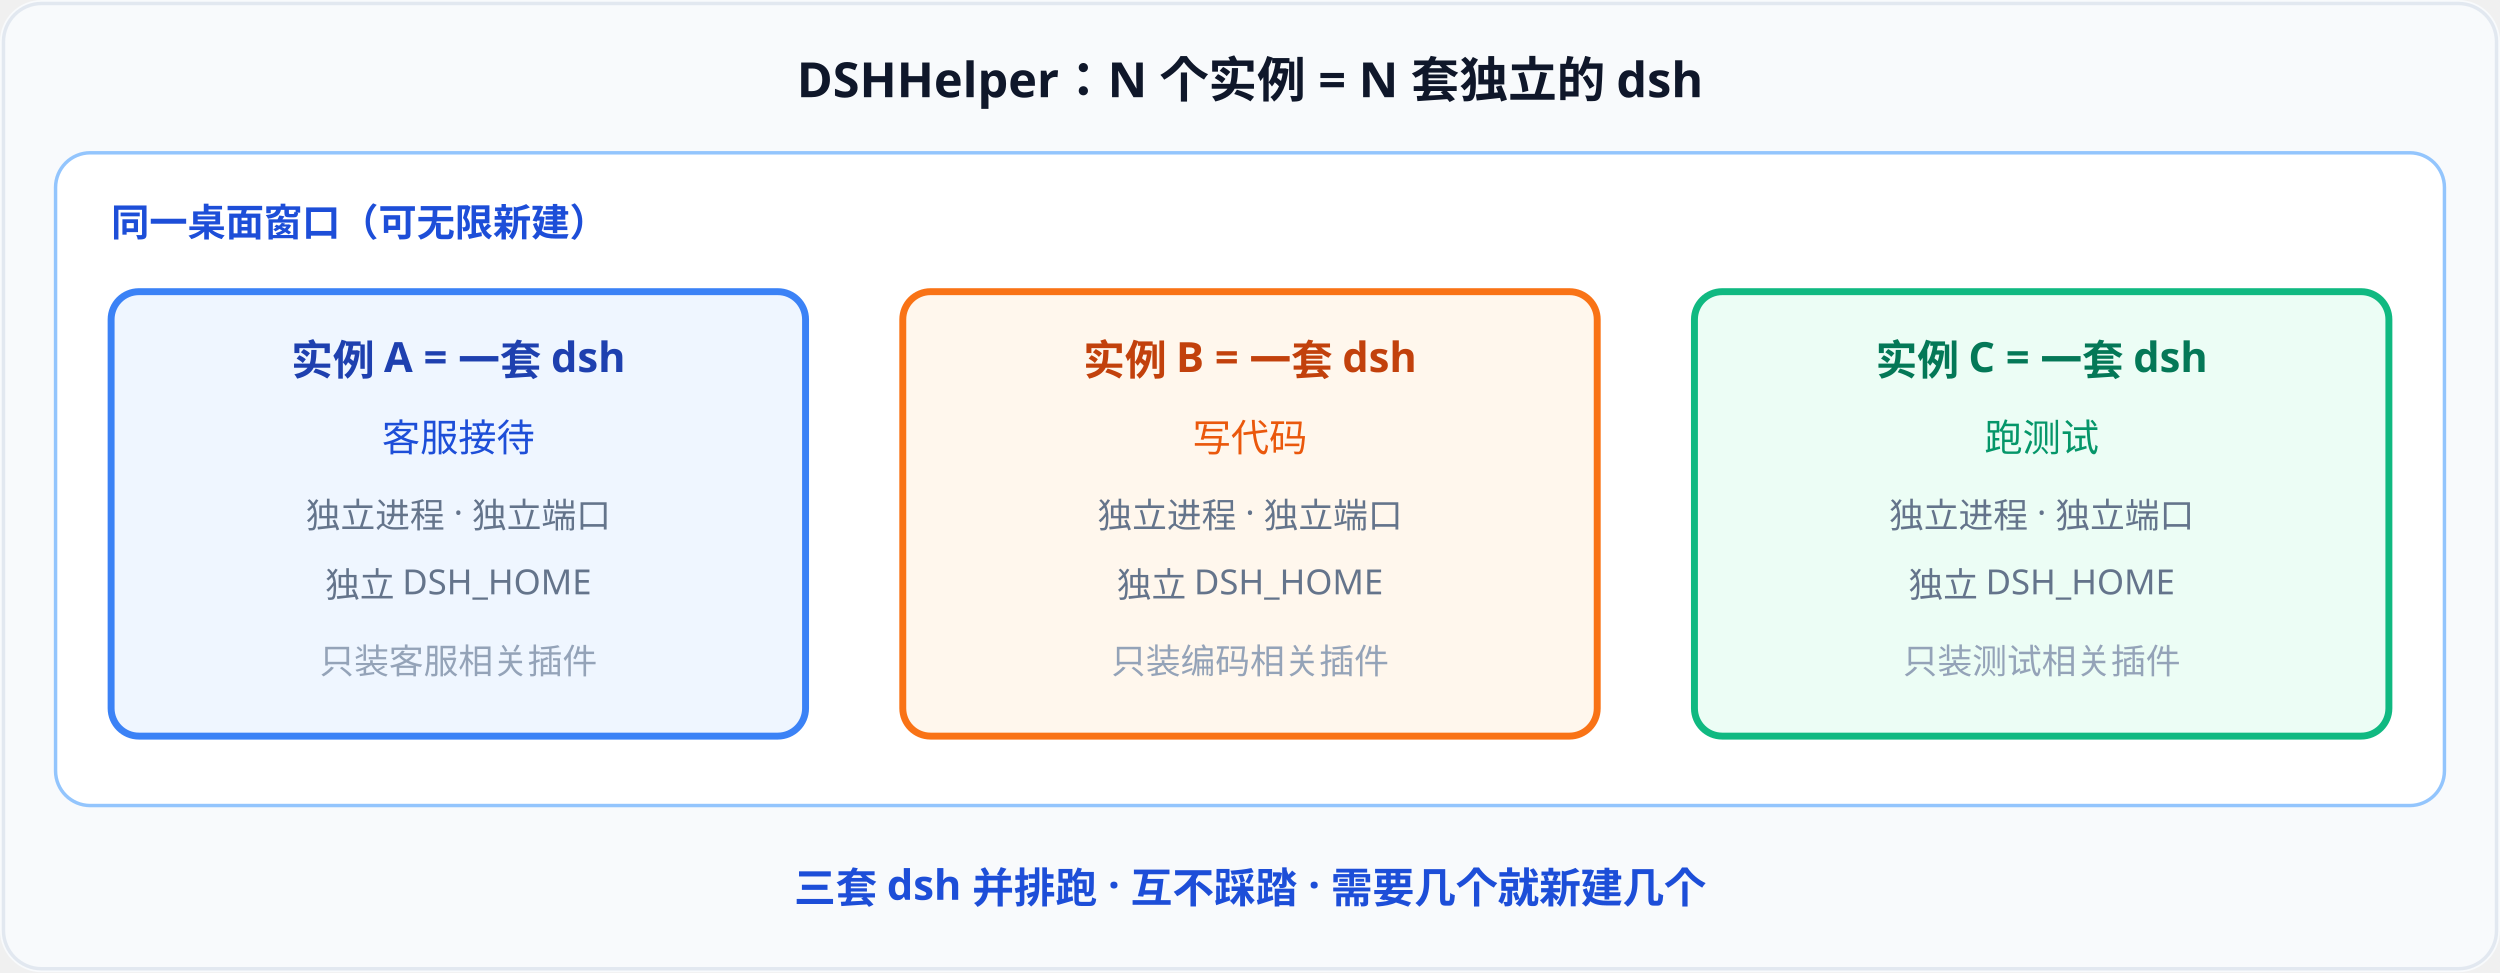
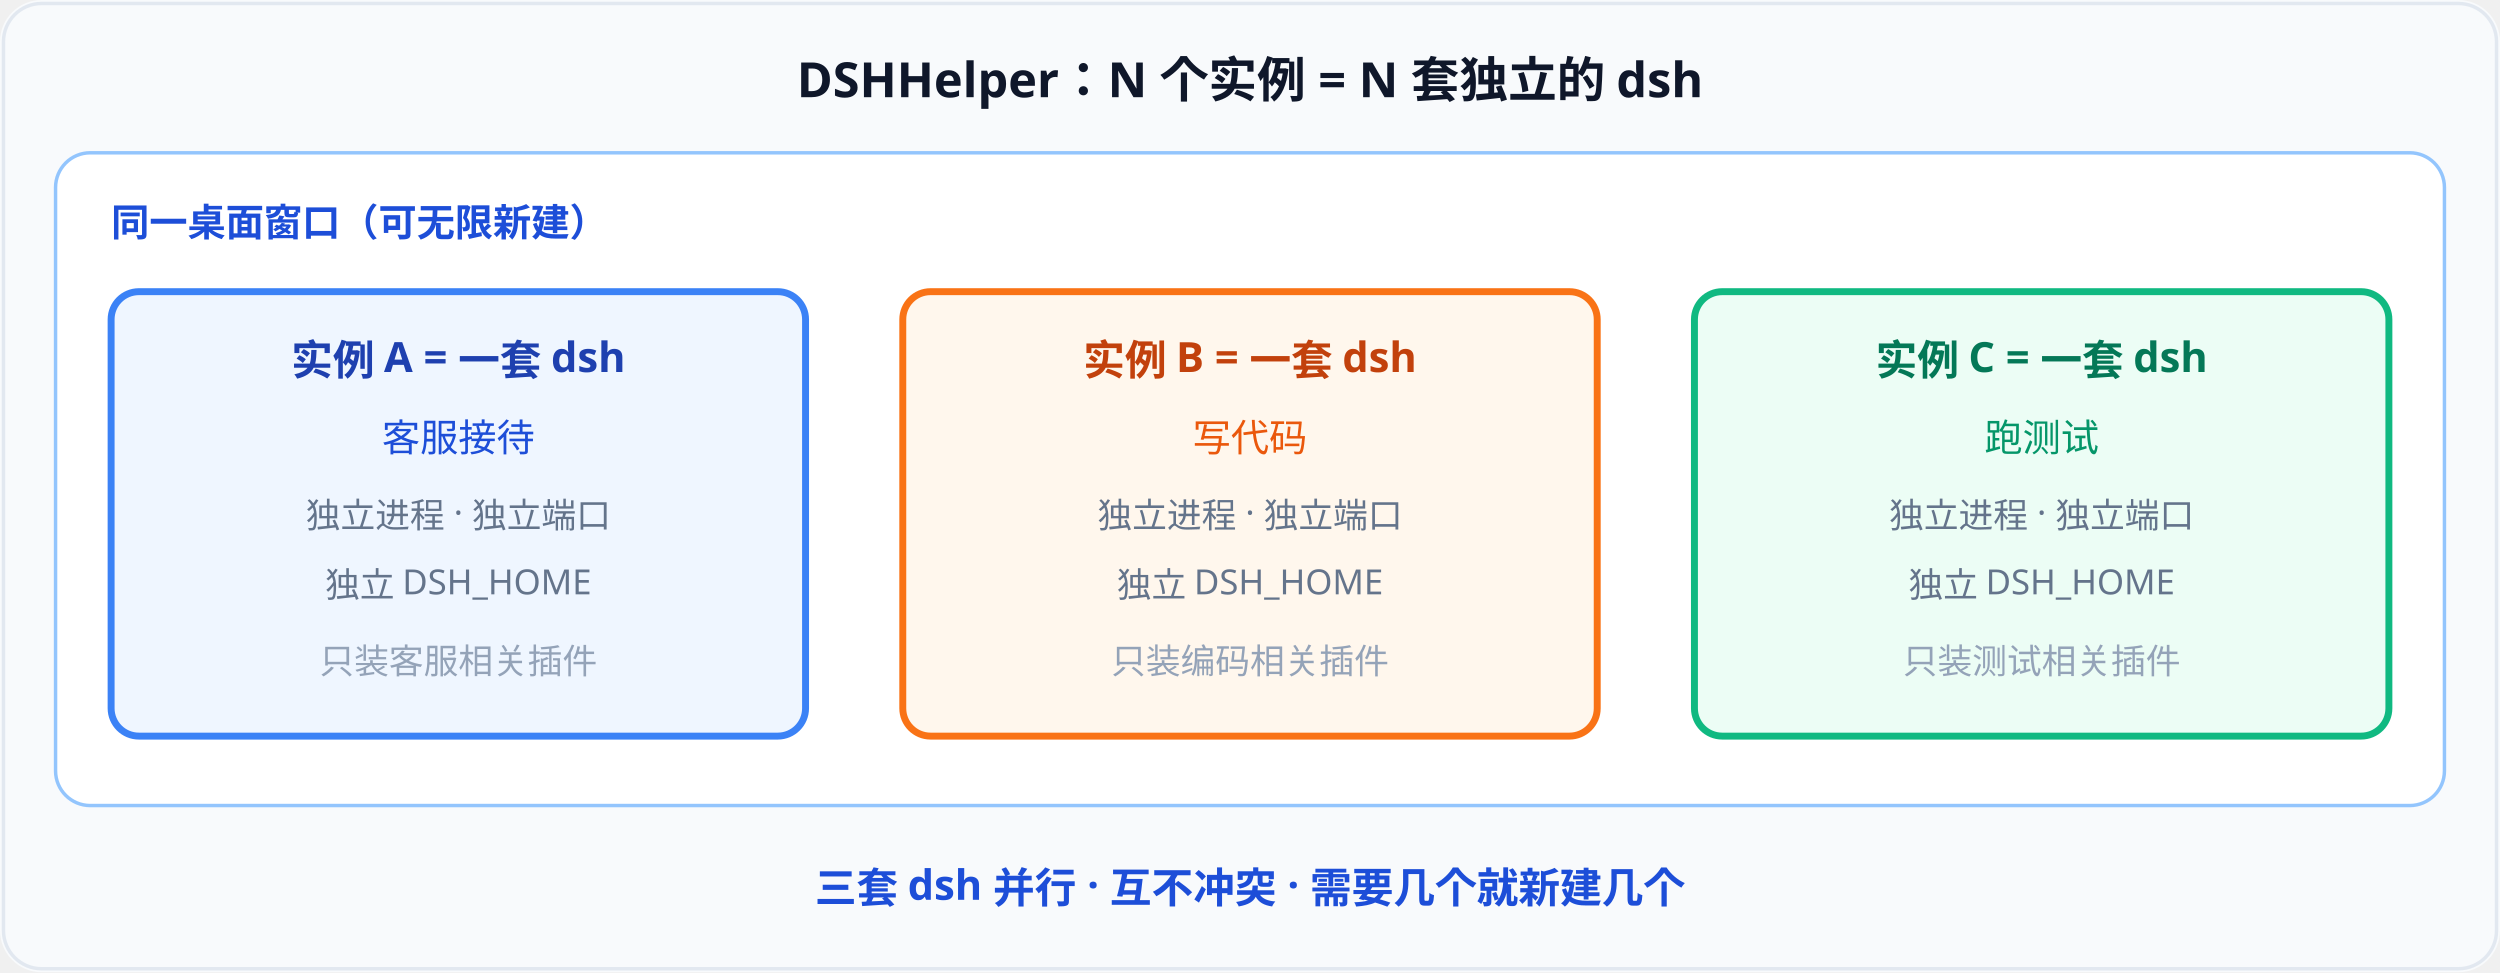
<svg xmlns="http://www.w3.org/2000/svg" viewBox="0 0 720 280" fill="none">
  <rect width="720" height="280" rx="12" fill="#f8fafc" />
  <rect x="1" y="1" width="718" height="278" rx="11" stroke="#e2e8f0" />
  <text x="360" y="28" text-anchor="middle" font-family="Segoe UI, Microsoft YaHei, sans-serif" font-size="14" font-weight="700" fill="#0f172a">DSHHelper：N 个实例 = N 套独立的 dsh</text>
  <rect x="16" y="44" width="688" height="188" rx="10" fill="#fff" stroke="#93c5fd" />
  <text x="32" y="68" font-family="Segoe UI, Microsoft YaHei, sans-serif" font-size="11" font-weight="600" fill="#1d4ed8">同一桌面窗口（可无限新建）</text>
  <rect x="32" y="84" width="200" height="128" rx="8" fill="#eff6ff" stroke="#3b82f6" stroke-width="2" />
  <text x="132" y="108" text-anchor="middle" font-family="Segoe UI, Microsoft YaHei, sans-serif" font-size="12" font-weight="700" fill="#1e40af">实例 A = 一套 dsh</text>
  <text x="132" y="130" text-anchor="middle" font-family="Segoe UI, Microsoft YaHei, sans-serif" font-size="11" fill="#1d4ed8">客服接待</text>
  <text x="132" y="152" text-anchor="middle" font-family="Segoe UI, Microsoft YaHei, sans-serif" font-size="10" fill="#64748b">独立进程 · 独立端口</text>
  <text x="132" y="172" text-anchor="middle" font-family="Segoe UI, Microsoft YaHei, sans-serif" font-size="10" fill="#64748b">独立 DSH_HOME</text>
  <text x="132" y="194" text-anchor="middle" font-family="Segoe UI, Microsoft YaHei, sans-serif" font-size="10" fill="#94a3b8">只装客服相关插件</text>
  <rect x="260" y="84" width="200" height="128" rx="8" fill="#fff7ed" stroke="#f97316" stroke-width="2" />
  <text x="360" y="108" text-anchor="middle" font-family="Segoe UI, Microsoft YaHei, sans-serif" font-size="12" font-weight="700" fill="#c2410c">实例 B = 一套 dsh</text>
  <text x="360" y="130" text-anchor="middle" font-family="Segoe UI, Microsoft YaHei, sans-serif" font-size="11" fill="#ea580c">写代码</text>
  <text x="360" y="152" text-anchor="middle" font-family="Segoe UI, Microsoft YaHei, sans-serif" font-size="10" fill="#64748b">独立进程 · 独立端口</text>
  <text x="360" y="172" text-anchor="middle" font-family="Segoe UI, Microsoft YaHei, sans-serif" font-size="10" fill="#64748b">独立 DSH_HOME</text>
  <text x="360" y="194" text-anchor="middle" font-family="Segoe UI, Microsoft YaHei, sans-serif" font-size="10" fill="#94a3b8">只装编码相关插件</text>
  <rect x="488" y="84" width="200" height="128" rx="8" fill="#ecfdf5" stroke="#10b981" stroke-width="2" />
  <text x="588" y="108" text-anchor="middle" font-family="Segoe UI, Microsoft YaHei, sans-serif" font-size="12" font-weight="700" fill="#047857">实例 C = 一套 dsh</text>
  <text x="588" y="130" text-anchor="middle" font-family="Segoe UI, Microsoft YaHei, sans-serif" font-size="11" fill="#059669">跑测试</text>
  <text x="588" y="152" text-anchor="middle" font-family="Segoe UI, Microsoft YaHei, sans-serif" font-size="10" fill="#64748b">独立进程 · 独立端口</text>
  <text x="588" y="172" text-anchor="middle" font-family="Segoe UI, Microsoft YaHei, sans-serif" font-size="10" fill="#64748b">独立 DSH_HOME</text>
  <text x="588" y="194" text-anchor="middle" font-family="Segoe UI, Microsoft YaHei, sans-serif" font-size="10" fill="#94a3b8">只装测试相关插件</text>
-   <text x="360" y="260" text-anchor="middle" font-family="Segoe UI, Microsoft YaHei, sans-serif" font-size="12" font-weight="600" fill="#1d4ed8">三套 dsh 并排跑 · 互不踩踏 · 需要几个就新建几个</text>
+   <text x="360" y="260" text-anchor="middle" font-family="Segoe UI, Microsoft YaHei, sans-serif" font-size="12" font-weight="600" fill="#1d4ed8">三套 dsh 并行 · 互不冲突 · 需要几个就新建几个</text>
</svg>
